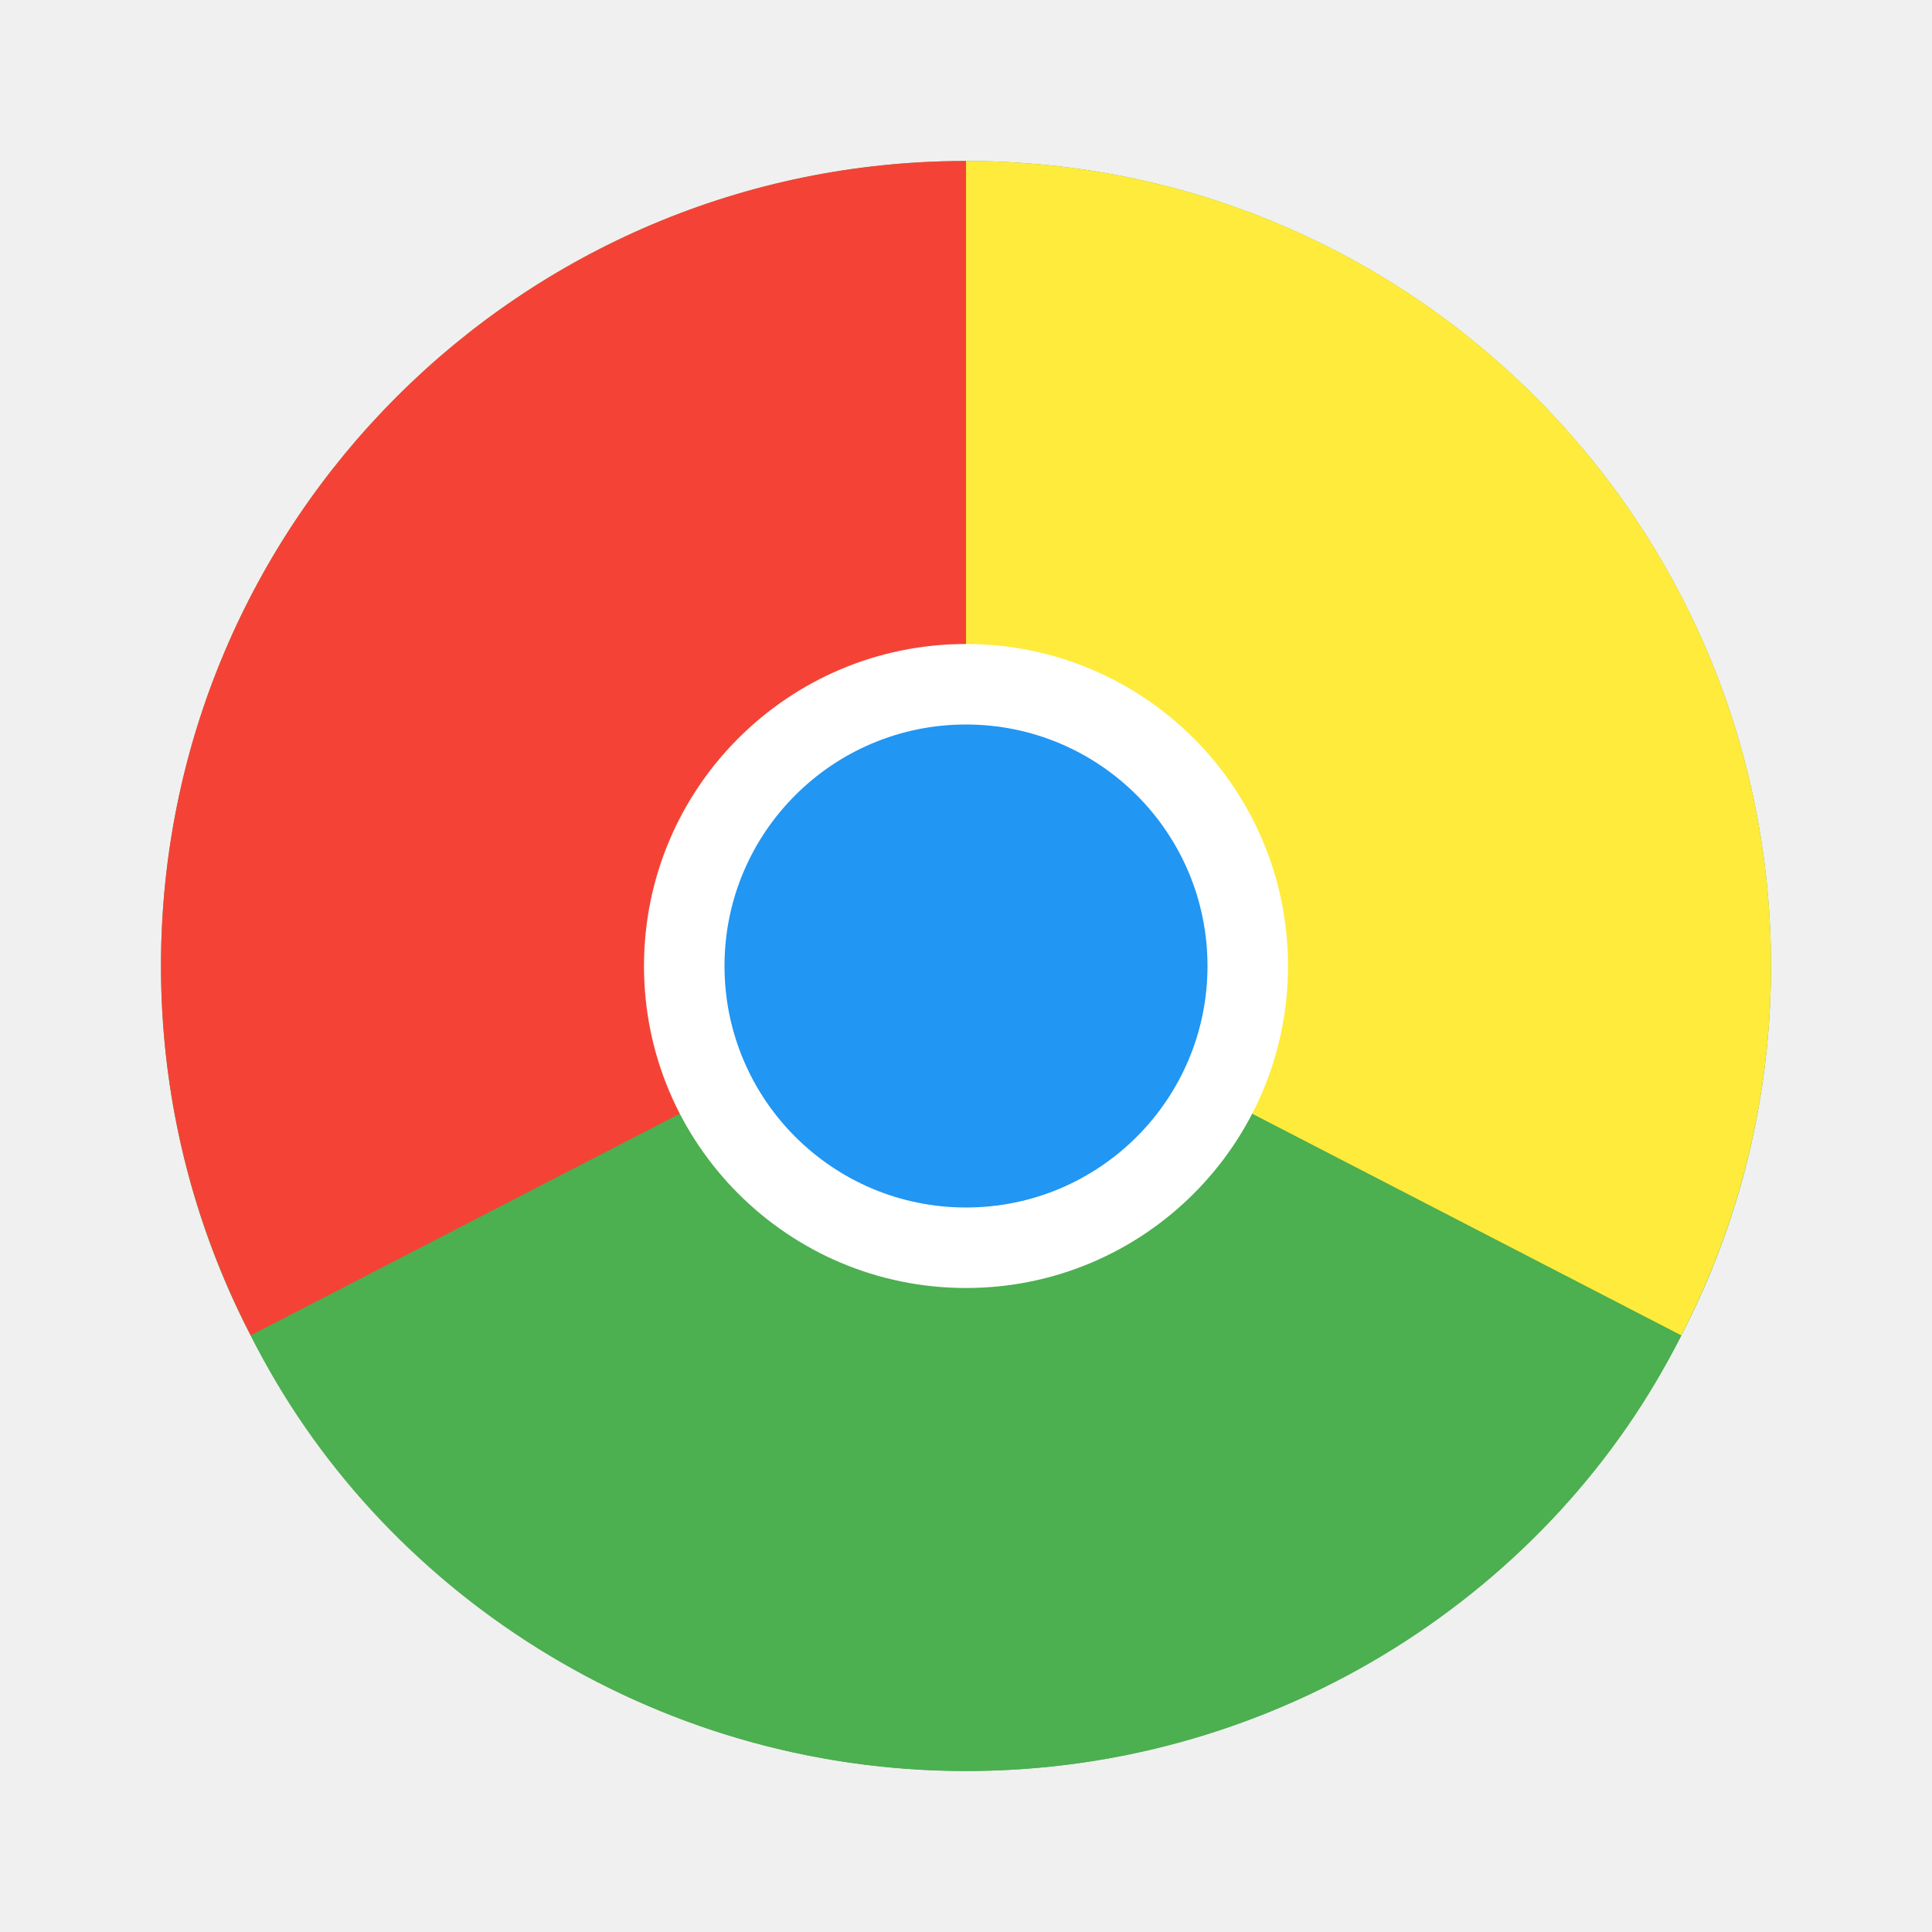
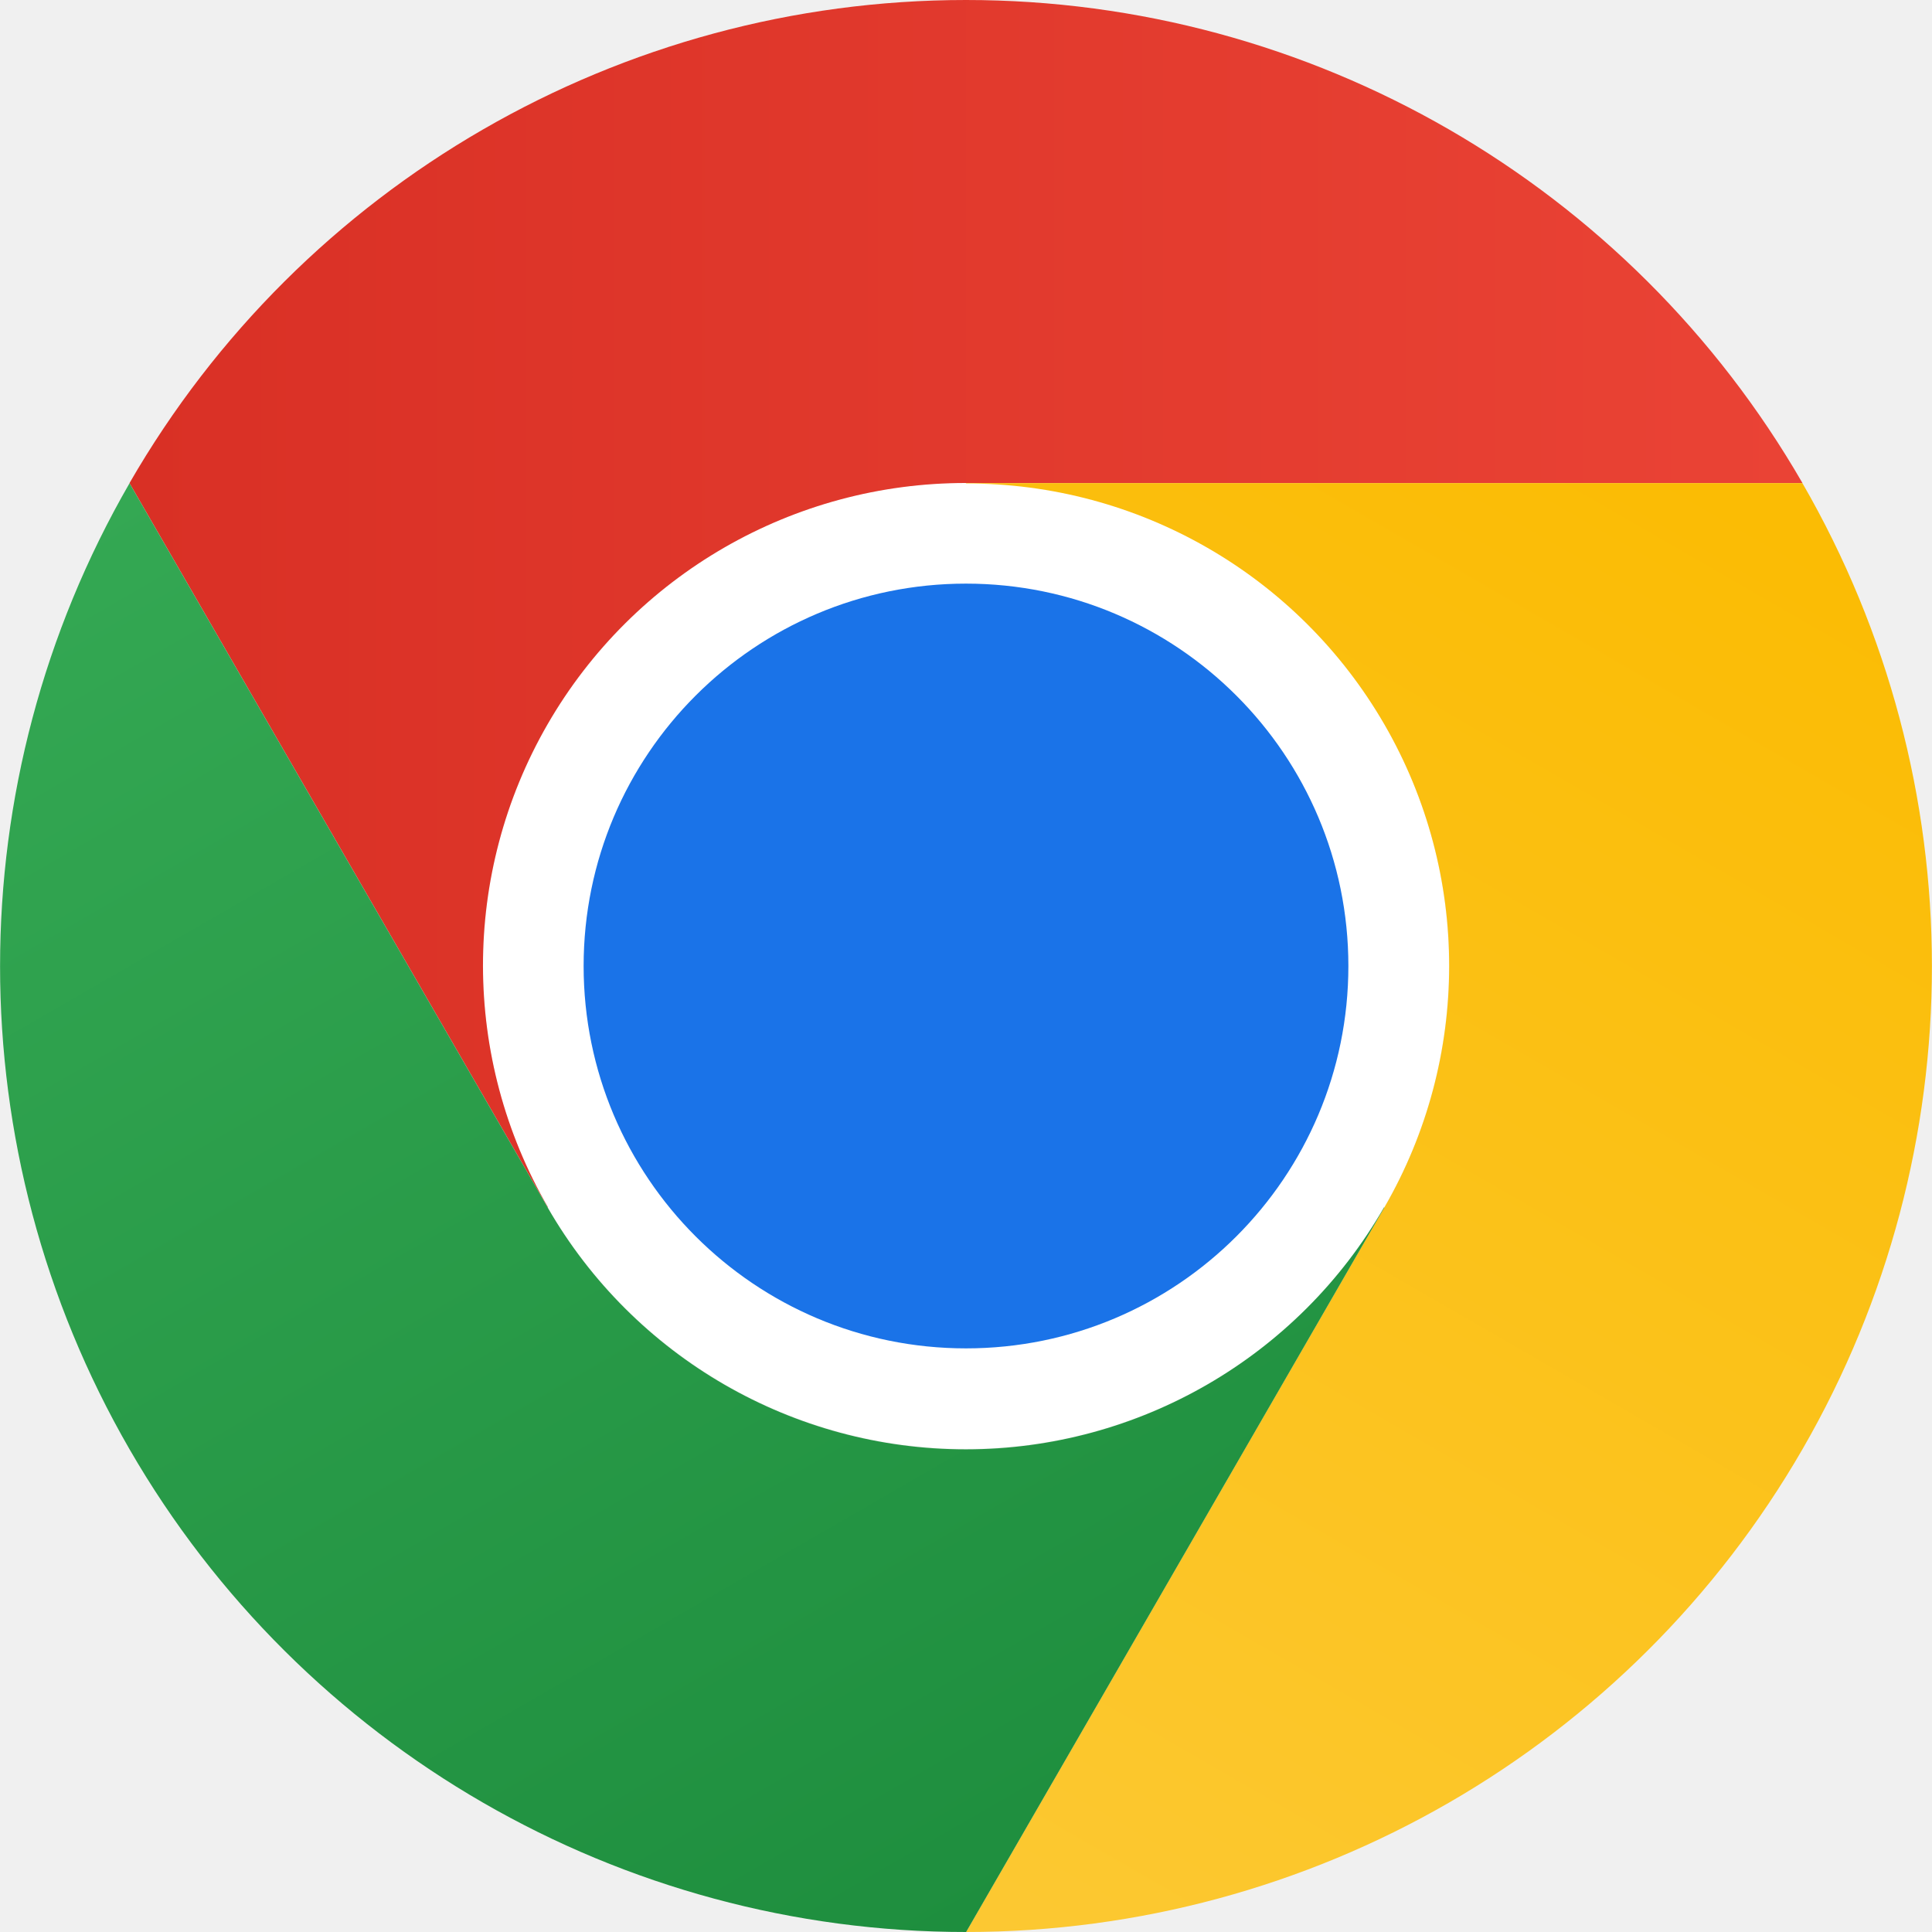
- <svg xmlns="http://www.w3.org/2000/svg" viewBox="0 0 48 48">
-   <circle cx="24" cy="24" r="20" fill="#4CAF50" />
-   <path fill="#F44336" d="M24,4C12.95,4,4,12.95,4,24c0,3.31,0.81,6.43,2.23,9.18L24,24V4z" />
-   <path fill="#FFEB3B" d="M24,4v20l17.77,9.18C43.19,30.43,44,27.31,44,24C44,12.95,35.05,4,24,4z" />
-   <path fill="#4CAF50" d="M6.23,33.18C9.38,39.49,16.18,44,24,44c7.82,0,14.62-4.51,17.77-10.82L24,24L6.23,33.18z" />
-   <circle cx="24" cy="24" r="8" fill="#fff" />
-   <circle cx="24" cy="24" r="6" fill="#2196F3" />
+ <svg xmlns="http://www.w3.org/2000/svg" viewBox="0 0 48 48" height="48" width="48">
+   <defs>
+     <linearGradient id="a" x1="3.217" y1="15" x2="44.781" y2="15" gradientUnits="userSpaceOnUse">
+       <stop offset="0" stop-color="#d93025" />
+       <stop offset="1" stop-color="#ea4335" />
+     </linearGradient>
+     <linearGradient id="b" x1="20.722" y1="47.679" x2="41.504" y2="11.684" gradientUnits="userSpaceOnUse">
+       <stop offset="0" stop-color="#fcc934" />
+       <stop offset="1" stop-color="#fbbc04" />
+     </linearGradient>
+     <linearGradient id="c" x1="26.598" y1="46.502" x2="5.816" y2="10.506" gradientUnits="userSpaceOnUse">
+       <stop offset="0" stop-color="#1e8e3e" />
+       <stop offset="1" stop-color="#34a853" />
+     </linearGradient>
+   </defs>
+   <circle cx="24" cy="23.995" r="12" style="fill:#fff" />
+   <path d="M3.215,36A24,24,0,1,0,12,3.215,24,24,0,0,0,3.215,36ZM34.392,18A12,12,0,1,1,18,13.608,12,12,0,0,1,34.392,18Z" style="fill:none" />
+   <path d="M24,12H44.781a23.994,23.994,0,0,0-41.564.003L13.608,30l.009-.002A11.985,11.985,0,0,1,24,12Z" style="fill:url(#a)" />
+   <circle cx="24" cy="24" r="9.5" style="fill:#1a73e8" />
+   <path d="M34.391,30.003,24.001,48A23.994,23.994,0,0,0,44.78,12.003H23.999l-.003.009A11.985,11.985,0,0,1,34.391,30.003Z" style="fill:url(#b)" />
+   <path d="M13.609,30.003,3.218,12.006A23.994,23.994,0,0,0,24.003,48L34.393,30.003l-.007-.007a11.985,11.985,0,0,1-20.778.007Z" style="fill:url(#c)" />
</svg>
